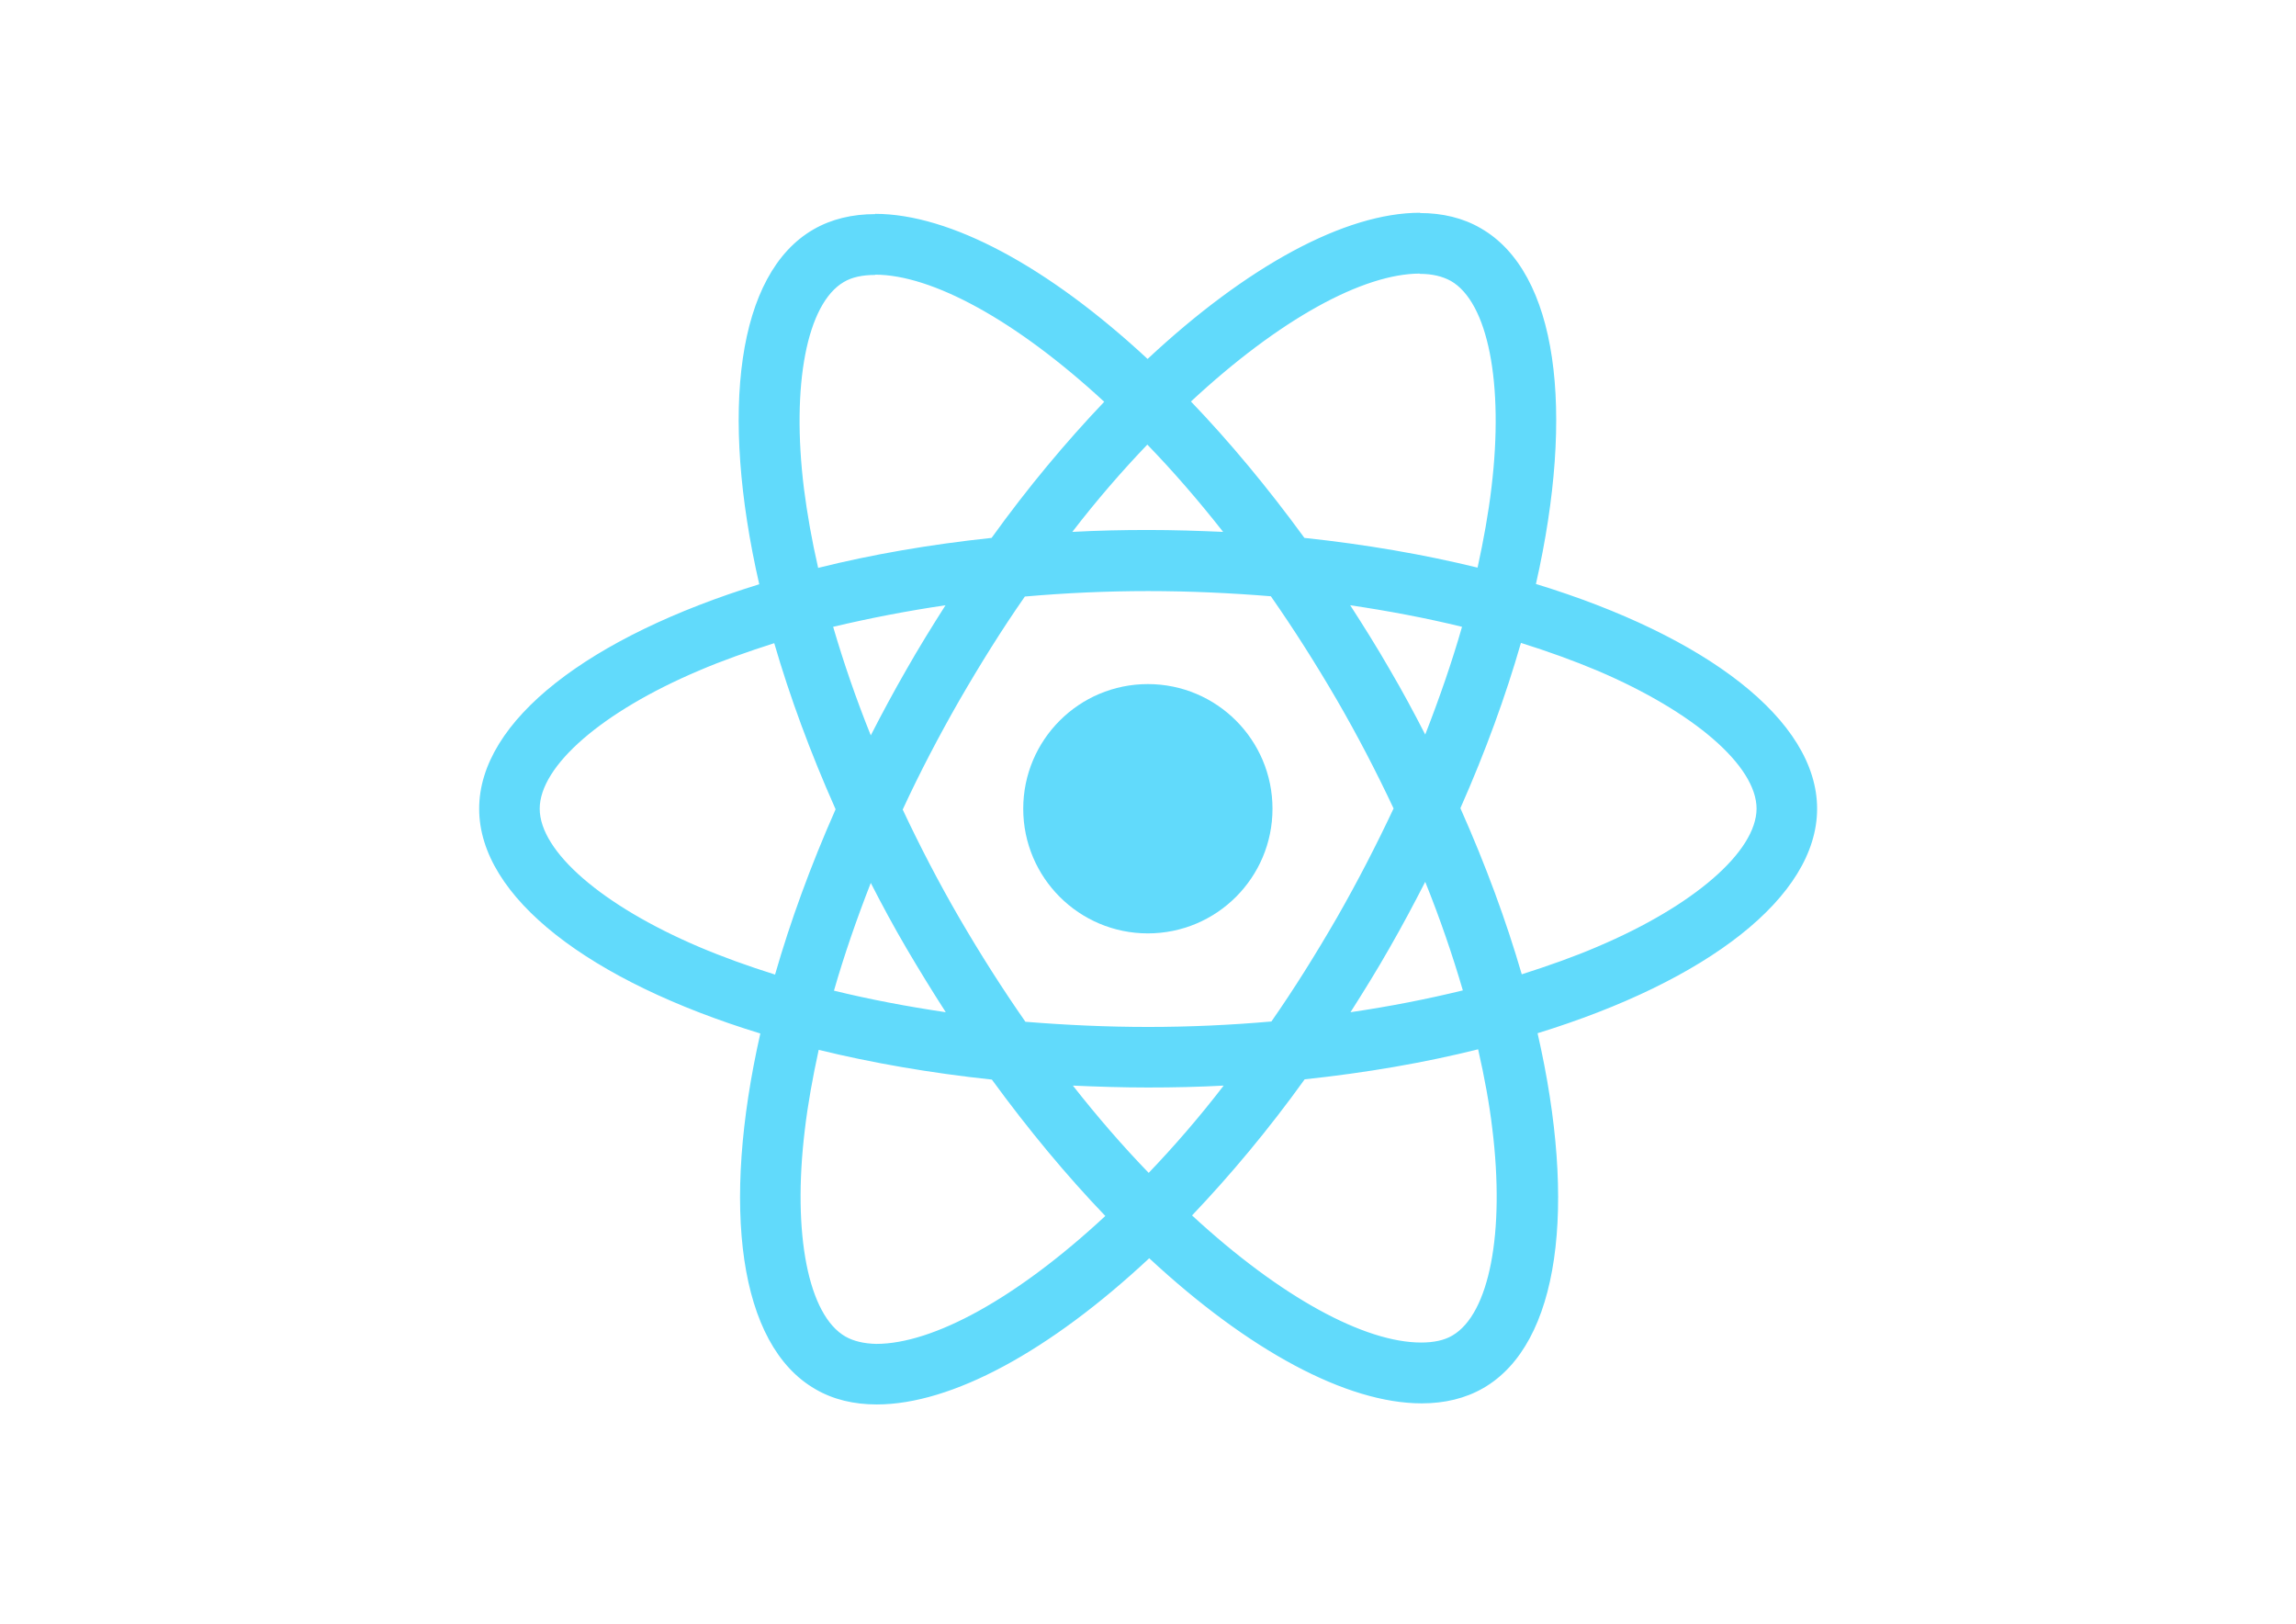
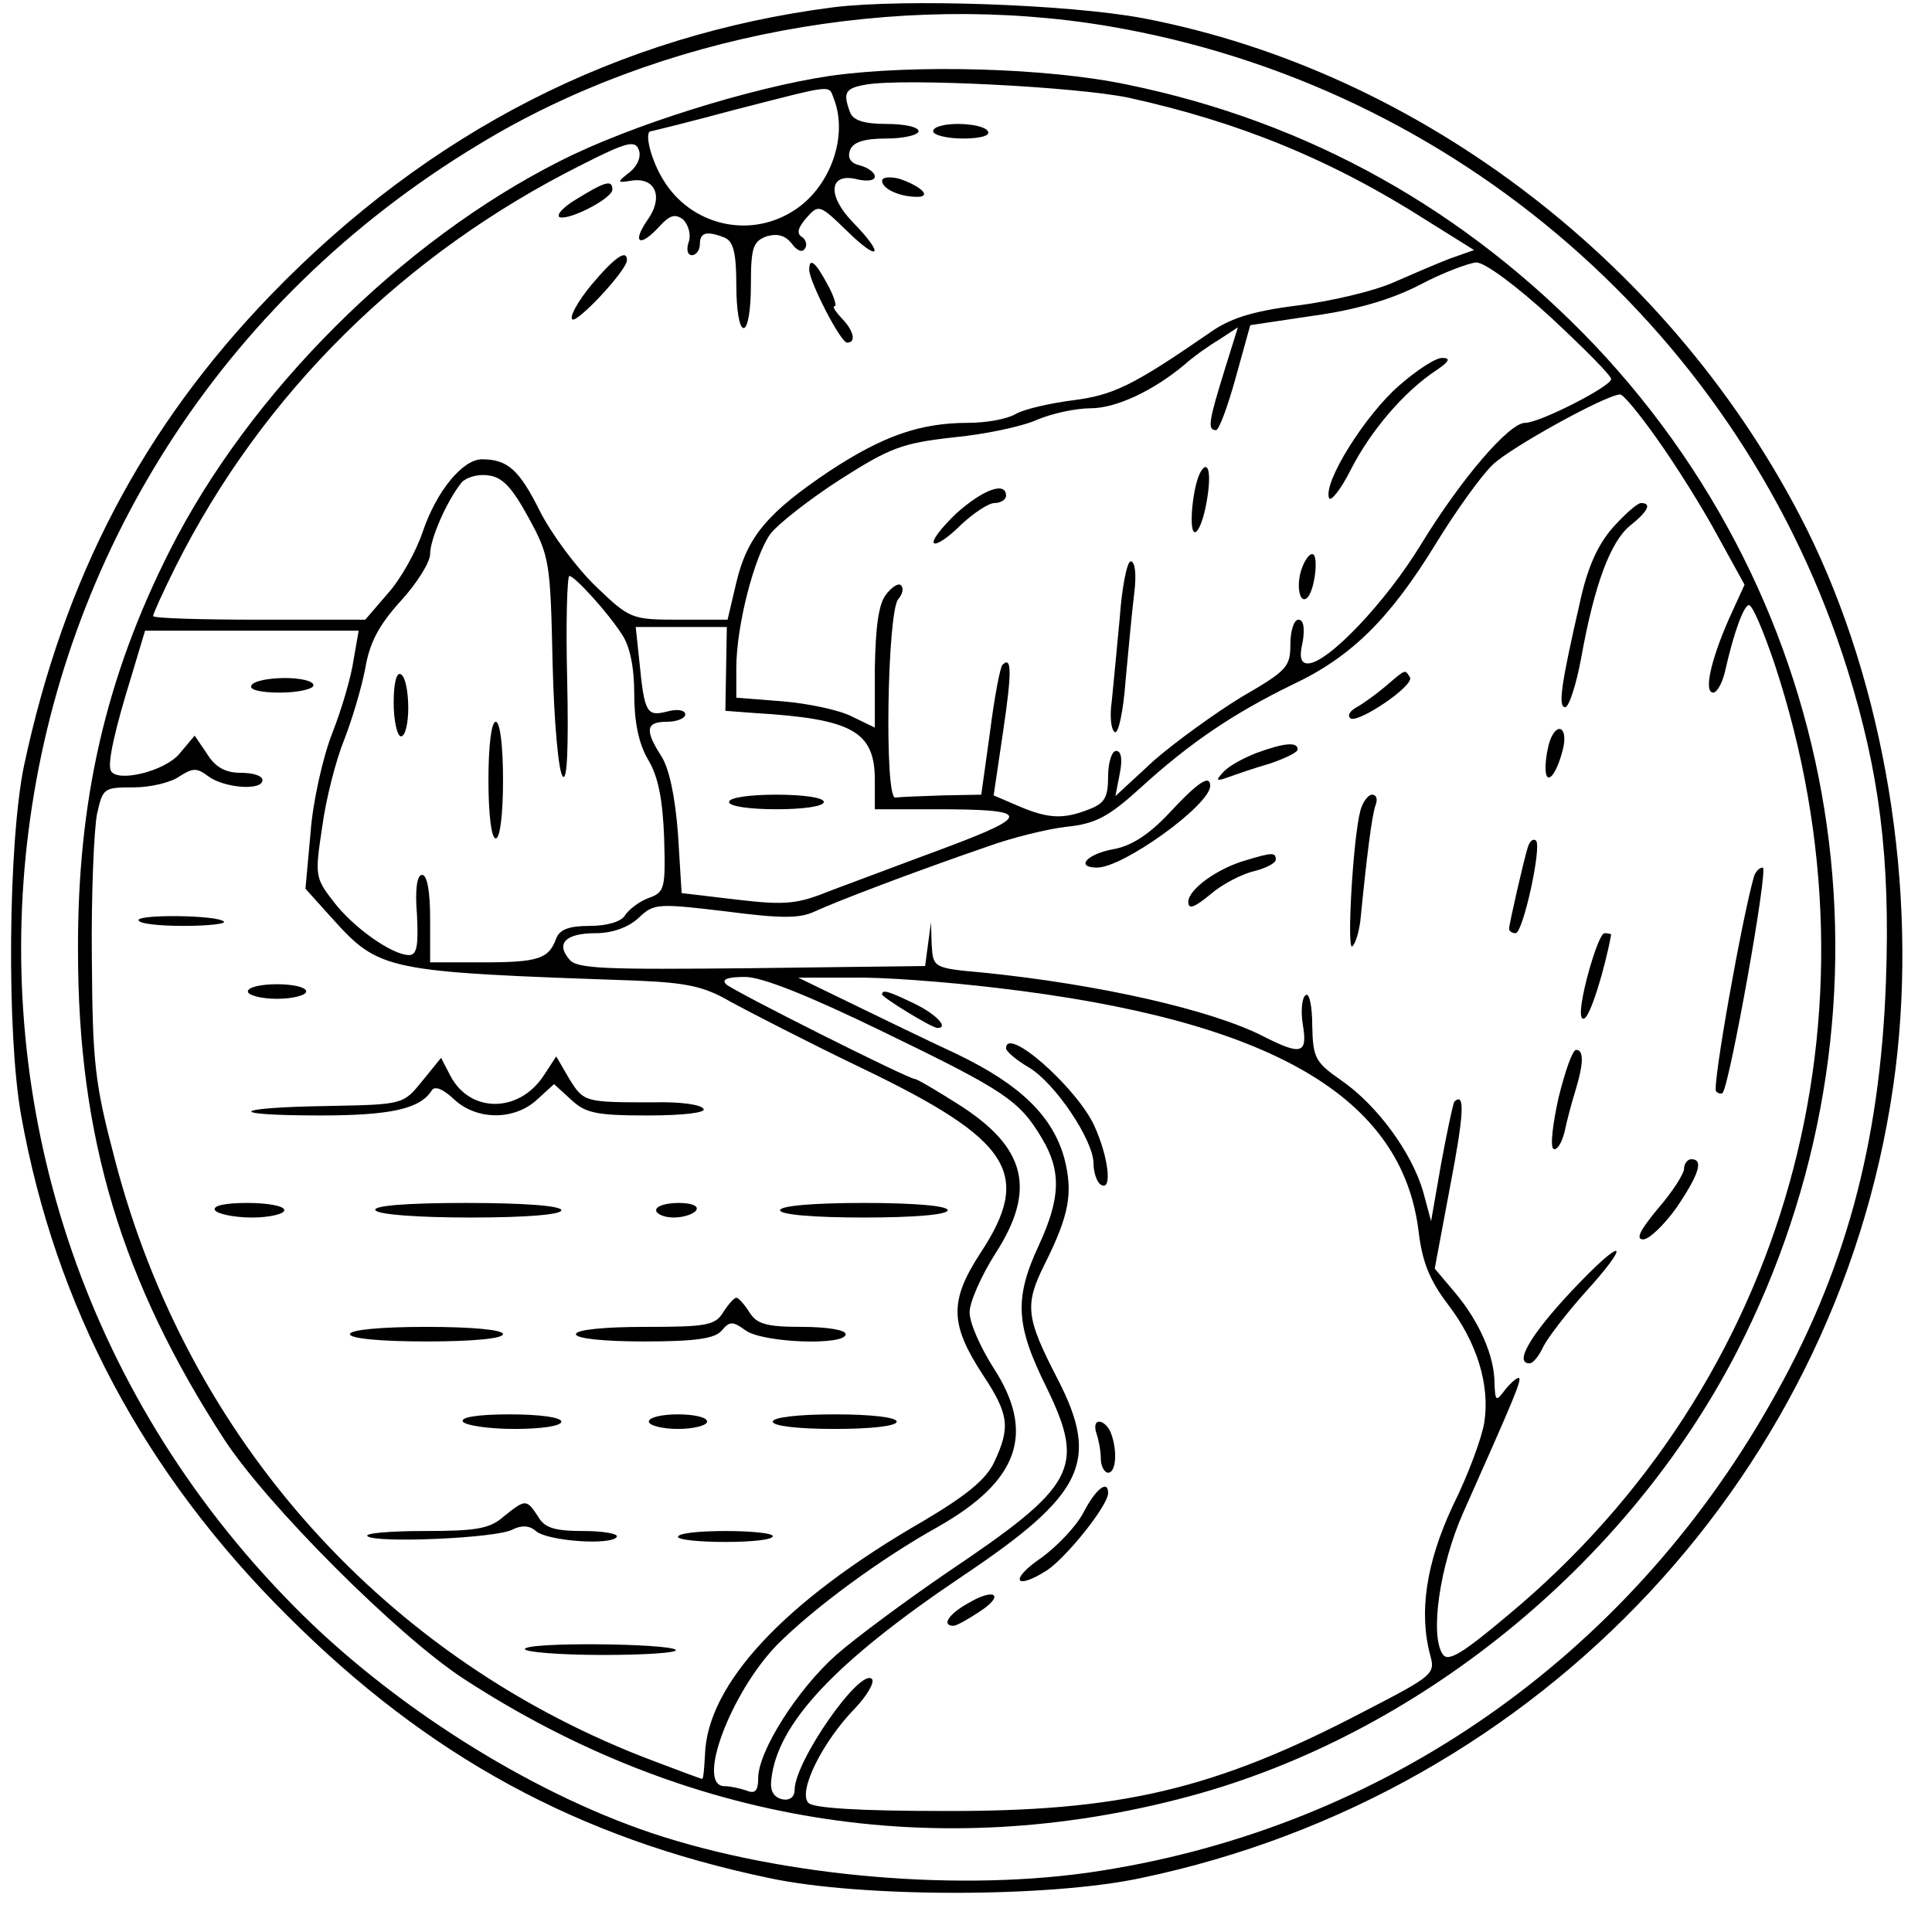
- <svg xmlns="http://www.w3.org/2000/svg" viewBox="0 0 841.9 595.3">
-   <g fill="#61DAFB">
-     <path d="M666.3 296.5c0-32.5-40.7-63.3-103.1-82.4 14.4-63.6 8-114.2-20.2-130.4-6.5-3.8-14.1-5.6-22.4-5.6v22.3c4.6 0 8.3.9 11.4 2.6 13.6 7.8 19.5 37.5 14.9 75.7-1.1 9.4-2.9 19.3-5.1 29.4-19.6-4.8-41-8.5-63.5-10.9-13.5-18.5-27.5-35.3-41.6-50 32.6-30.3 63.2-46.9 84-46.9V78c-27.5 0-63.5 19.6-99.9 53.6-36.4-33.8-72.4-53.2-99.9-53.2v22.3c20.7 0 51.4 16.5 84 46.6-14 14.7-28 31.4-41.3 49.9-22.6 2.4-44 6.1-63.6 11-2.3-10-4-19.7-5.2-29-4.7-38.2 1.1-67.9 14.6-75.8 3-1.8 6.9-2.6 11.5-2.6V78.5c-8.4 0-16 1.8-22.6 5.6-28.1 16.2-34.4 66.7-19.9 130.1-62.2 19.2-102.7 49.9-102.7 82.3 0 32.5 40.7 63.3 103.1 82.4-14.4 63.6-8 114.2 20.2 130.4 6.5 3.8 14.1 5.6 22.5 5.6 27.5 0 63.5-19.6 99.9-53.6 36.4 33.8 72.4 53.2 99.9 53.2 8.4 0 16-1.8 22.6-5.6 28.1-16.2 34.4-66.7 19.9-130.1 62-19.1 102.5-49.9 102.5-82.3zm-130.2-66.7c-3.7 12.9-8.3 26.2-13.5 39.5-4.1-8-8.4-16-13.1-24-4.6-8-9.5-15.8-14.4-23.4 14.2 2.1 27.9 4.7 41 7.9zm-45.8 106.5c-7.8 13.5-15.8 26.3-24.1 38.2-14.9 1.3-30 2-45.2 2-15.1 0-30.2-.7-45-1.9-8.3-11.9-16.4-24.6-24.2-38-7.6-13.1-14.5-26.4-20.8-39.8 6.2-13.4 13.2-26.8 20.7-39.9 7.8-13.5 15.8-26.3 24.1-38.2 14.9-1.3 30-2 45.2-2 15.1 0 30.2.7 45 1.9 8.3 11.9 16.4 24.6 24.2 38 7.6 13.1 14.5 26.4 20.8 39.8-6.3 13.4-13.2 26.8-20.7 39.9zm32.3-13c5.4 13.4 10 26.8 13.8 39.8-13.1 3.2-26.9 5.9-41.2 8 4.9-7.7 9.8-15.6 14.4-23.7 4.6-8 8.9-16.1 13-24.1zM421.2 430c-9.3-9.6-18.6-20.3-27.8-32 9 .4 18.2.7 27.5.7 9.4 0 18.7-.2 27.8-.7-9 11.7-18.3 22.4-27.5 32zm-74.4-58.9c-14.2-2.1-27.9-4.7-41-7.9 3.7-12.9 8.3-26.2 13.5-39.5 4.1 8 8.4 16 13.1 24 4.7 8 9.5 15.8 14.4 23.4zM420.7 163c9.3 9.6 18.6 20.3 27.8 32-9-.4-18.2-.7-27.5-.7-9.4 0-18.7.2-27.8.7 9-11.7 18.3-22.4 27.5-32zm-74 58.9c-4.9 7.7-9.8 15.6-14.4 23.7-4.6 8-8.9 16-13 24-5.4-13.4-10-26.8-13.8-39.8 13.1-3.1 26.9-5.8 41.2-7.9zm-90.5 125.2c-35.4-15.1-58.3-34.9-58.3-50.6 0-15.7 22.9-35.6 58.3-50.6 8.6-3.7 18-7 27.7-10.1 5.7 19.6 13.2 40 22.5 60.9-9.2 20.8-16.6 41.1-22.2 60.6-9.9-3.1-19.3-6.5-28-10.2zM310 490c-13.6-7.8-19.5-37.5-14.9-75.7 1.1-9.4 2.9-19.3 5.1-29.4 19.6 4.8 41 8.5 63.5 10.9 13.5 18.5 27.5 35.3 41.6 50-32.6 30.3-63.2 46.9-84 46.9-4.5-.1-8.3-1-11.3-2.7zm237.2-76.2c4.7 38.2-1.1 67.9-14.6 75.8-3 1.8-6.9 2.6-11.5 2.6-20.7 0-51.4-16.5-84-46.6 14-14.7 28-31.4 41.3-49.9 22.6-2.4 44-6.1 63.6-11 2.3 10.1 4.1 19.8 5.2 29.1zm38.5-66.7c-8.6 3.7-18 7-27.7 10.1-5.7-19.6-13.2-40-22.5-60.9 9.2-20.8 16.6-41.1 22.2-60.6 9.9 3.1 19.3 6.5 28.1 10.2 35.4 15.1 58.3 34.9 58.3 50.6-.1 15.7-23 35.6-58.4 50.6zM320.8 78.4z" />
-     <circle cx="420.9" cy="296.5" r="45.7" />
-     <path d="M520.5 78.1z" />
+ <svg xmlns="http://www.w3.org/2000/svg" version="1.0" width="263pt" height="265pt" viewBox="0 0 263 265" preserveAspectRatio="xMidYMid meet">
+   <g transform="translate(0,265) scale(0.1,-0.1)" fill="#000000" stroke="none">
+     <path d="M1143 2640 c-295 -38 -554 -170 -771 -394 -176 -182 -284 -388 -339 -646 -22 -106 -24 -369 -4 -480 47 -262 168 -490 365 -686 193 -193 398 -305 661 -360 126 -27 384 -27 510 0 550 115 966 561 1035 1109 31 249 -15 527 -122 742 -180 359 -528 627 -910 700 -101 19 -327 27 -425 15z m378 -26 c477 -81 869 -423 1013 -882 44 -141 59 -258 53 -427 -8 -226 -57 -403 -159 -581 -198 -348 -530 -579 -918 -640 -188 -30 -435 -9 -617 52 -169 57 -357 176 -490 311 -589 596 -466 1571 254 2005 248 151 574 211 864 162z" />
+     <path d="M1139 2546 c-108 -16 -275 -68 -371 -117 -218 -110 -426 -318 -535 -534 -88 -174 -127 -344 -126 -550 0 -255 60 -453 201 -670 59 -90 237 -268 327 -327 305 -199 650 -255 996 -162 313 84 600 317 751 609 236 459 159 1007 -194 1381 -177 186 -393 307 -642 358 -109 23 -292 28 -407 12z m409 -30 c150 -33 277 -84 410 -169 l64 -40 -34 -12 c-18 -7 -53 -22 -78 -33 -25 -11 -83 -25 -130 -31 -64 -8 -94 -18 -123 -39 -103 -71 -130 -84 -185 -91 -31 -4 -67 -12 -79 -19 -12 -7 -41 -12 -65 -12 -66 0 -117 -18 -190 -66 -85 -57 -113 -90 -128 -153 l-12 -51 -66 0 c-66 0 -68 1 -115 46 -26 25 -61 72 -77 104 -28 56 -44 70 -79 70 -26 0 -62 -43 -81 -99 -9 -27 -30 -65 -48 -85 l-31 -36 -146 0 c-80 0 -145 2 -145 5 0 3 14 34 31 68 119 237 313 429 557 551 61 31 73 34 78 21 4 -9 -1 -22 -12 -31 -18 -14 -18 -15 1 -12 34 6 46 -22 23 -54 -22 -32 -10 -38 17 -8 14 15 21 17 32 9 7 -7 11 -20 8 -30 -4 -11 -2 -19 4 -19 6 0 11 7 11 15 0 16 9 19 34 9 12 -5 16 -21 16 -65 0 -33 4 -59 10 -59 6 0 10 26 10 59 0 52 3 60 22 67 15 4 25 1 34 -10 7 -10 15 -13 18 -7 4 5 1 13 -4 16 -8 5 -5 13 6 26 17 19 18 19 56 -18 45 -44 52 -33 8 12 -36 37 -33 69 6 59 13 -3 24 -2 24 4 0 5 -9 12 -20 15 -13 3 -18 10 -14 21 4 11 19 16 50 16 24 0 44 5 44 10 0 6 -20 10 -44 10 -31 0 -46 5 -50 16 -10 27 -7 33 22 38 52 9 288 -3 360 -18z m-404 -2 c20 -52 -6 -123 -57 -154 -61 -38 -140 -18 -177 43 -17 27 -27 67 -17 67 1 0 54 13 117 30 137 35 126 34 134 14z m984 -300 c45 -42 82 -79 82 -84 0 -10 -98 -60 -118 -60 -22 0 -88 -77 -143 -167 -48 -79 -128 -163 -155 -163 -10 0 -12 9 -7 30 3 19 1 30 -6 30 -6 0 -11 -15 -11 -34 0 -31 -5 -36 -67 -72 -36 -22 -90 -61 -120 -87 l-53 -49 6 31 c4 20 2 31 -5 31 -6 0 -11 -16 -11 -35 0 -29 -5 -37 -26 -45 -35 -14 -56 -13 -96 4 l-35 15 13 88 c12 81 12 104 -1 91 -3 -3 -11 -44 -17 -92 l-12 -86 -53 -1 c-29 -1 -58 -2 -65 -3 -15 -1 -11 253 4 272 6 7 8 15 4 19 -3 4 -13 -2 -21 -13 -10 -13 -14 -45 -15 -101 l0 -81 -31 15 c-17 9 -60 18 -95 21 l-64 5 0 41 c0 58 25 154 47 184 10 13 53 47 95 74 69 44 85 50 155 58 43 4 95 15 115 24 21 9 54 16 74 16 35 0 86 24 129 60 11 10 32 25 47 34 l26 17 -19 -61 c-21 -68 -23 -80 -11 -80 4 0 16 32 27 72 l20 72 87 13 c58 8 106 22 145 42 32 17 67 30 78 31 12 0 55 -32 103 -76z m145 -166 c25 -35 62 -94 82 -131 l38 -69 -21 -46 c-26 -59 -35 -102 -22 -102 5 0 12 12 16 28 12 54 26 92 33 92 5 0 20 -36 35 -80 159 -481 17 -987 -365 -1305 -64 -54 -83 -65 -90 -54 -18 26 -4 122 28 194 69 155 82 185 76 185 -3 0 -12 -8 -19 -17 -12 -16 -13 -15 -14 10 0 37 -21 85 -55 125 l-27 32 21 112 c19 99 21 131 6 117 -2 -3 -10 -41 -18 -84 l-14 -80 -11 41 c-16 54 -63 118 -112 152 -36 25 -39 31 -40 75 0 27 -4 46 -9 42 -5 -3 -7 -21 -4 -40 7 -41 -2 -43 -55 -16 -71 36 -225 71 -384 87 -68 6 -68 7 -70 38 l-1 31 -4 -30 -4 -30 -238 -3 c-201 -2 -240 -1 -250 12 -19 22 -5 36 36 36 23 0 45 8 59 21 21 20 26 20 119 9 77 -10 102 -10 123 0 28 13 135 54 237 89 33 12 82 24 108 27 40 4 58 14 101 53 69 63 129 103 209 142 81 38 134 91 197 194 27 44 62 93 78 108 24 23 152 94 174 96 4 1 27 -27 51 -61z m-1548 -108 c29 -53 30 -61 33 -200 2 -80 8 -149 14 -155 6 -7 8 39 6 133 -2 78 0 142 3 142 7 0 52 -49 72 -80 11 -16 17 -45 17 -82 0 -38 6 -68 19 -90 14 -23 20 -55 22 -107 2 -70 1 -75 -22 -83 -13 -5 -27 -16 -32 -24 -5 -8 -24 -14 -48 -14 -29 0 -41 -5 -46 -17 -10 -28 -24 -33 -100 -33 l-73 0 0 60 c0 37 -4 60 -11 60 -7 0 -10 -20 -7 -55 2 -42 0 -55 -11 -55 -23 0 -77 38 -104 74 -25 32 -25 36 -15 102 5 38 19 92 30 119 11 28 24 72 29 98 6 36 19 60 49 93 22 24 40 53 40 64 0 21 23 73 43 98 6 7 22 12 36 10 20 -2 33 -16 56 -58z m-240 -195 c-3 -22 -16 -67 -29 -100 -13 -33 -27 -95 -30 -137 l-7 -77 36 -40 c66 -73 72 -74 417 -86 71 -3 94 -8 130 -29 24 -13 105 -55 180 -91 206 -99 235 -145 162 -255 -42 -65 -41 -97 5 -167 35 -53 37 -71 15 -118 -11 -24 -38 -46 -97 -81 -191 -110 -297 -224 -300 -321 -1 -18 -2 -33 -4 -33 -1 0 -31 11 -65 24 -368 138 -640 441 -740 824 -28 106 -31 132 -32 277 -1 88 3 177 7 198 8 36 9 37 50 37 24 0 52 7 63 15 19 12 24 12 40 0 22 -16 74 -20 74 -5 0 6 -13 10 -30 10 -21 0 -35 8 -46 26 l-17 25 -21 -25 c-20 -24 -86 -40 -94 -23 -5 10 6 58 29 132 l18 60 147 0 146 0 -7 -40z m511 -12 l-1 -58 40 -3 c134 -8 165 -25 165 -92 l0 -40 84 0 c130 0 132 -8 15 -52 -57 -21 -128 -48 -158 -59 -47 -19 -62 -21 -130 -13 l-76 9 -5 81 c-4 52 -12 90 -23 107 -23 36 -21 47 8 47 14 0 25 5 25 10 0 6 -11 8 -25 4 -28 -7 -31 -2 -38 69 l-5 47 63 0 62 0 -1 -57z m215 -498 c167 -81 187 -94 218 -146 27 -45 26 -82 -4 -147 -34 -73 -32 -110 11 -196 53 -110 40 -134 -137 -253 -57 -39 -126 -90 -152 -113 -53 -47 -107 -132 -107 -169 0 -17 -4 -22 -16 -17 -9 3 -22 6 -30 6 -40 0 8 128 72 194 51 51 142 118 221 162 111 63 134 129 75 219 -17 27 -32 60 -32 75 0 14 16 50 35 80 57 88 43 146 -50 205 -30 19 -57 35 -60 35 -9 0 -250 121 -259 130 -7 7 3 10 26 10 23 0 86 -25 189 -75z m156 60 c376 -44 557 -149 579 -335 5 -41 15 -66 40 -99 40 -52 58 -111 50 -162 -3 -20 -22 -72 -43 -114 -37 -79 -47 -147 -31 -206 7 -25 3 -28 -90 -76 -206 -108 -336 -138 -579 -137 -115 0 -177 4 -184 11 -15 15 19 84 64 130 17 18 27 36 23 40 -16 16 -106 -113 -106 -152 0 -10 -7 -15 -17 -13 -12 3 -17 12 -15 27 8 77 88 162 262 279 167 112 189 157 131 270 -44 85 -46 102 -18 158 34 68 39 98 27 145 -16 58 -60 101 -147 143 -43 20 -109 52 -148 71 l-70 34 75 0 c41 1 130 -6 197 -14z" />
+     <path d="M1280 2470 c0 -5 18 -10 41 -10 24 0 38 4 34 10 -3 6 -22 10 -41 10 -19 0 -34 -4 -34 -10z" />
+     <path d="M1210 2402 c0 -11 24 -22 48 -22 21 0 5 15 -25 25 -13 3 -23 2 -23 -3z" />
+     <path d="M791 2377 c-19 -11 -29 -23 -23 -25 14 -4 72 26 72 38 0 14 -10 11 -49 -13z" />
+     <path d="M811 2259 c-18 -22 -30 -43 -26 -47 6 -6 74 66 75 81 0 16 -17 4 -49 -34z" />
+     <path d="M1110 2280 c0 -16 43 -100 52 -100 13 0 9 17 -8 34 -8 9 -13 16 -9 16 3 0 -1 14 -10 30 -16 30 -25 38 -25 20z" />
+     <path d="M1919 2121 c-46 -40 -104 -132 -96 -154 2 -6 16 11 30 39 27 53 73 107 117 136 18 12 20 17 9 17 -9 1 -36 -17 -60 -38z" />
+     <path d="M1647 2003 c-11 -19 -17 -83 -8 -83 5 0 12 18 16 41 7 38 3 60 -8 42z" />
+     <path d="M1312 1946 c-20 -19 -34 -37 -31 -41 4 -3 20 8 37 25 17 16 38 30 46 30 9 0 16 5 16 10 0 20 -31 9 -68 -24z" />
+     <path d="M1784 1865 c-6 -23 0 -45 10 -34 10 12 15 59 6 59 -5 0 -12 -11 -16 -25z" />
+     <path d="M1536 1803 c-4 -43 -9 -95 -11 -115 -3 -20 -1 -39 4 -42 5 -4 12 29 15 71 4 43 9 97 12 121 3 24 1 42 -5 42 -5 0 -12 -35 -15 -77z" />
+     <path d="M2212 1926 c-21 -24 -35 -56 -45 -103 -26 -113 -30 -143 -20 -143 5 0 15 30 22 68 18 100 40 159 67 181 25 20 30 31 15 31 -5 0 -22 -15 -39 -34z" />
+     <path d="M1901 1709 c-13 -11 -31 -24 -40 -29 -9 -5 -13 -11 -9 -15 9 -9 89 45 82 56 -7 11 -5 12 -33 -12z" />
+     <path d="M2126 1634 c-3 -9 -6 -25 -6 -37 0 -27 15 -11 24 26 7 29 -8 38 -18 11z" />
+     <path d="M1723 1617 c-18 -7 -38 -18 -45 -26 -11 -12 -10 -13 7 -7 11 4 37 13 58 19 20 7 37 15 37 19 0 11 -19 9 -57 -5z" />
+     <path d="M1604 1535 c-28 -30 -53 -46 -78 -50 -36 -7 -51 -25 -21 -25 36 0 155 86 155 112 0 16 -16 6 -56 -37z" />
+     <path d="M1866 1538 c-10 -37 -19 -194 -11 -186 5 5 9 20 11 35 9 91 16 146 21 159 3 8 1 14 -5 14 -5 0 -13 -10 -16 -22z" />
+     <path d="M2096 1489 c-6 -19 -26 -107 -26 -113 0 -3 4 -6 9 -6 10 0 36 118 28 127 -4 3 -8 0 -11 -8z" />
+     <path d="M1709 1470 c-39 -11 -79 -40 -79 -57 0 -11 8 -8 30 10 16 14 43 28 60 32 16 4 30 11 30 16 0 10 -5 10 -41 -1z" />
+     <path d="M2406 1448 c-16 -55 -58 -290 -52 -295 3 -3 7 -4 9 -2 10 13 63 309 55 309 -5 0 -10 -6 -12 -12z" />
+     <path d="M2177 1309 c-10 -39 -11 -59 -4 -56 8 2 28 66 37 115 0 1 -4 2 -9 2 -5 0 -15 -27 -24 -61z" />
+     <path d="M2138 1145 c-8 -36 -12 -68 -7 -71 5 -2 11 8 15 23 3 15 10 41 15 57 11 36 12 56 1 56 -5 0 -15 -29 -24 -65z" />
+     <path d="M2310 1047 c0 -7 -16 -32 -36 -55 -24 -29 -31 -42 -20 -42 8 0 29 20 46 44 31 46 37 66 20 66 -5 0 -10 -6 -10 -13z" />
+     <path d="M2168 892 c-65 -67 -93 -112 -70 -112 5 0 13 10 19 23 6 12 32 46 58 75 60 66 55 78 -7 14z" />
+     <path d="M540 1686 c0 -25 5 -46 10 -46 6 0 10 18 10 39 0 22 -4 43 -10 46 -6 4 -10 -12 -10 -39z" />
+     <path d="M670 1580 c0 -47 4 -80 10 -80 6 0 10 33 10 80 0 47 -4 80 -10 80 -6 0 -10 -33 -10 -80z" />
+     <path d="M345 1710 c-4 -6 12 -10 39 -10 25 0 46 5 46 10 0 6 -18 10 -39 10 -22 0 -43 -4 -46 -10z" />
+     <path d="M190 1388 c0 -5 28 -8 62 -8 34 0 59 3 55 6 -9 9 -117 10 -117 2z" />
+     <path d="M340 1290 c0 -5 18 -10 40 -10 22 0 40 5 40 10 0 6 -18 10 -40 10 -22 0 -40 -4 -40 -10z" />
+     <path d="M579 1167 c-26 -32 -26 -32 -128 -34 -135 -2 -144 -13 -12 -13 97 0 137 9 153 34 4 7 15 3 31 -12 31 -29 83 -29 114 0 l23 21 23 -21 c20 -19 35 -22 106 -22 49 0 80 4 76 9 -3 6 -33 10 -68 9 -95 0 -96 0 -116 32 l-18 31 -17 -26 c-34 -52 -101 -52 -128 -1 l-13 25 -26 -32z" />
+     <path d="M295 990 c3 -5 26 -10 51 -10 24 0 44 5 44 10 0 6 -23 10 -51 10 -31 0 -48 -4 -44 -10z" />
+     <path d="M515 990 c4 -6 58 -10 131 -10 76 0 124 4 124 10 0 6 -50 10 -131 10 -84 0 -128 -4 -124 -10z" />
+     <path d="M900 990 c0 -5 11 -10 24 -10 14 0 28 5 31 10 4 6 -7 10 -24 10 -17 0 -31 -4 -31 -10z" />
+     <path d="M1070 990 c0 -6 45 -10 115 -10 70 0 115 4 115 10 0 6 -45 10 -115 10 -70 0 -115 -4 -115 -10z" />
+     <path d="M992 850 c-11 -18 -23 -20 -107 -20 -57 0 -95 -4 -95 -10 0 -6 38 -10 94 -10 70 0 97 4 106 15 11 13 15 13 33 0 24 -17 137 -21 137 -5 0 6 -27 10 -60 10 -49 0 -62 4 -72 20 -7 11 -15 20 -18 20 -3 0 -11 -9 -18 -20z" />
+     <path d="M480 820 c0 -6 42 -10 105 -10 63 0 105 4 105 10 0 6 -42 10 -105 10 -63 0 -105 -4 -105 -10z" />
+     <path d="M635 700 c3 -5 35 -10 71 -10 36 0 64 4 64 10 0 6 -30 10 -71 10 -44 0 -68 -4 -64 -10z" />
+     <path d="M890 700 c0 -5 18 -10 40 -10 22 0 40 5 40 10 0 6 -18 10 -40 10 -22 0 -40 -4 -40 -10z" />
+     <path d="M1060 700 c0 -6 35 -10 85 -10 50 0 85 4 85 10 0 6 -35 10 -85 10 -50 0 -85 -4 -85 -10z" />
+     <path d="M691 570 c-19 -17 -38 -20 -109 -20 -47 0 -82 -3 -78 -7 10 -10 177 -3 199 9 12 6 23 6 32 -2 16 -14 104 -20 111 -8 3 4 -18 8 -45 8 -40 0 -54 4 -63 20 -16 24 -17 24 -47 0z" />
+     <path d="M930 542 c0 -4 29 -7 65 -7 36 0 65 3 65 8 0 4 -29 7 -65 7 -36 0 -65 -3 -65 -8z" />
+     <path d="M720 388 c0 -4 48 -8 107 -8 58 0 103 3 100 7 -10 9 -207 11 -207 1z" />
+     <path d="M1000 1550 c0 -6 28 -10 65 -10 37 0 65 4 65 10 0 6 -28 10 -65 10 -37 0 -65 -4 -65 -10z" />
+     <path d="M1210 1286 c0 -4 68 -46 76 -46 16 0 -2 19 -31 33 -37 18 -45 20 -45 13z" />
+     <path d="M1380 1212 c0 -4 14 -16 31 -26 36 -21 89 -100 89 -132 0 -13 5 -26 10 -29 16 -10 11 37 -9 81 -24 52 -121 138 -121 106z" />
+     <path d="M1504 684 c3 -9 6 -24 6 -35 0 -10 5 -19 10 -19 11 0 13 30 4 54 -3 9 -11 16 -16 16 -6 0 -7 -7 -4 -16z" />
+     <path d="M1486 575 c-10 -19 -37 -47 -58 -62 -44 -30 -36 -45 8 -17 27 18 84 89 84 106 0 19 -17 6 -34 -27z" />
+     <path d="M1328 451 c-27 -15 -37 -31 -20 -31 4 0 20 9 35 19 36 23 22 34 -15 12z" />
  </g>
</svg>
